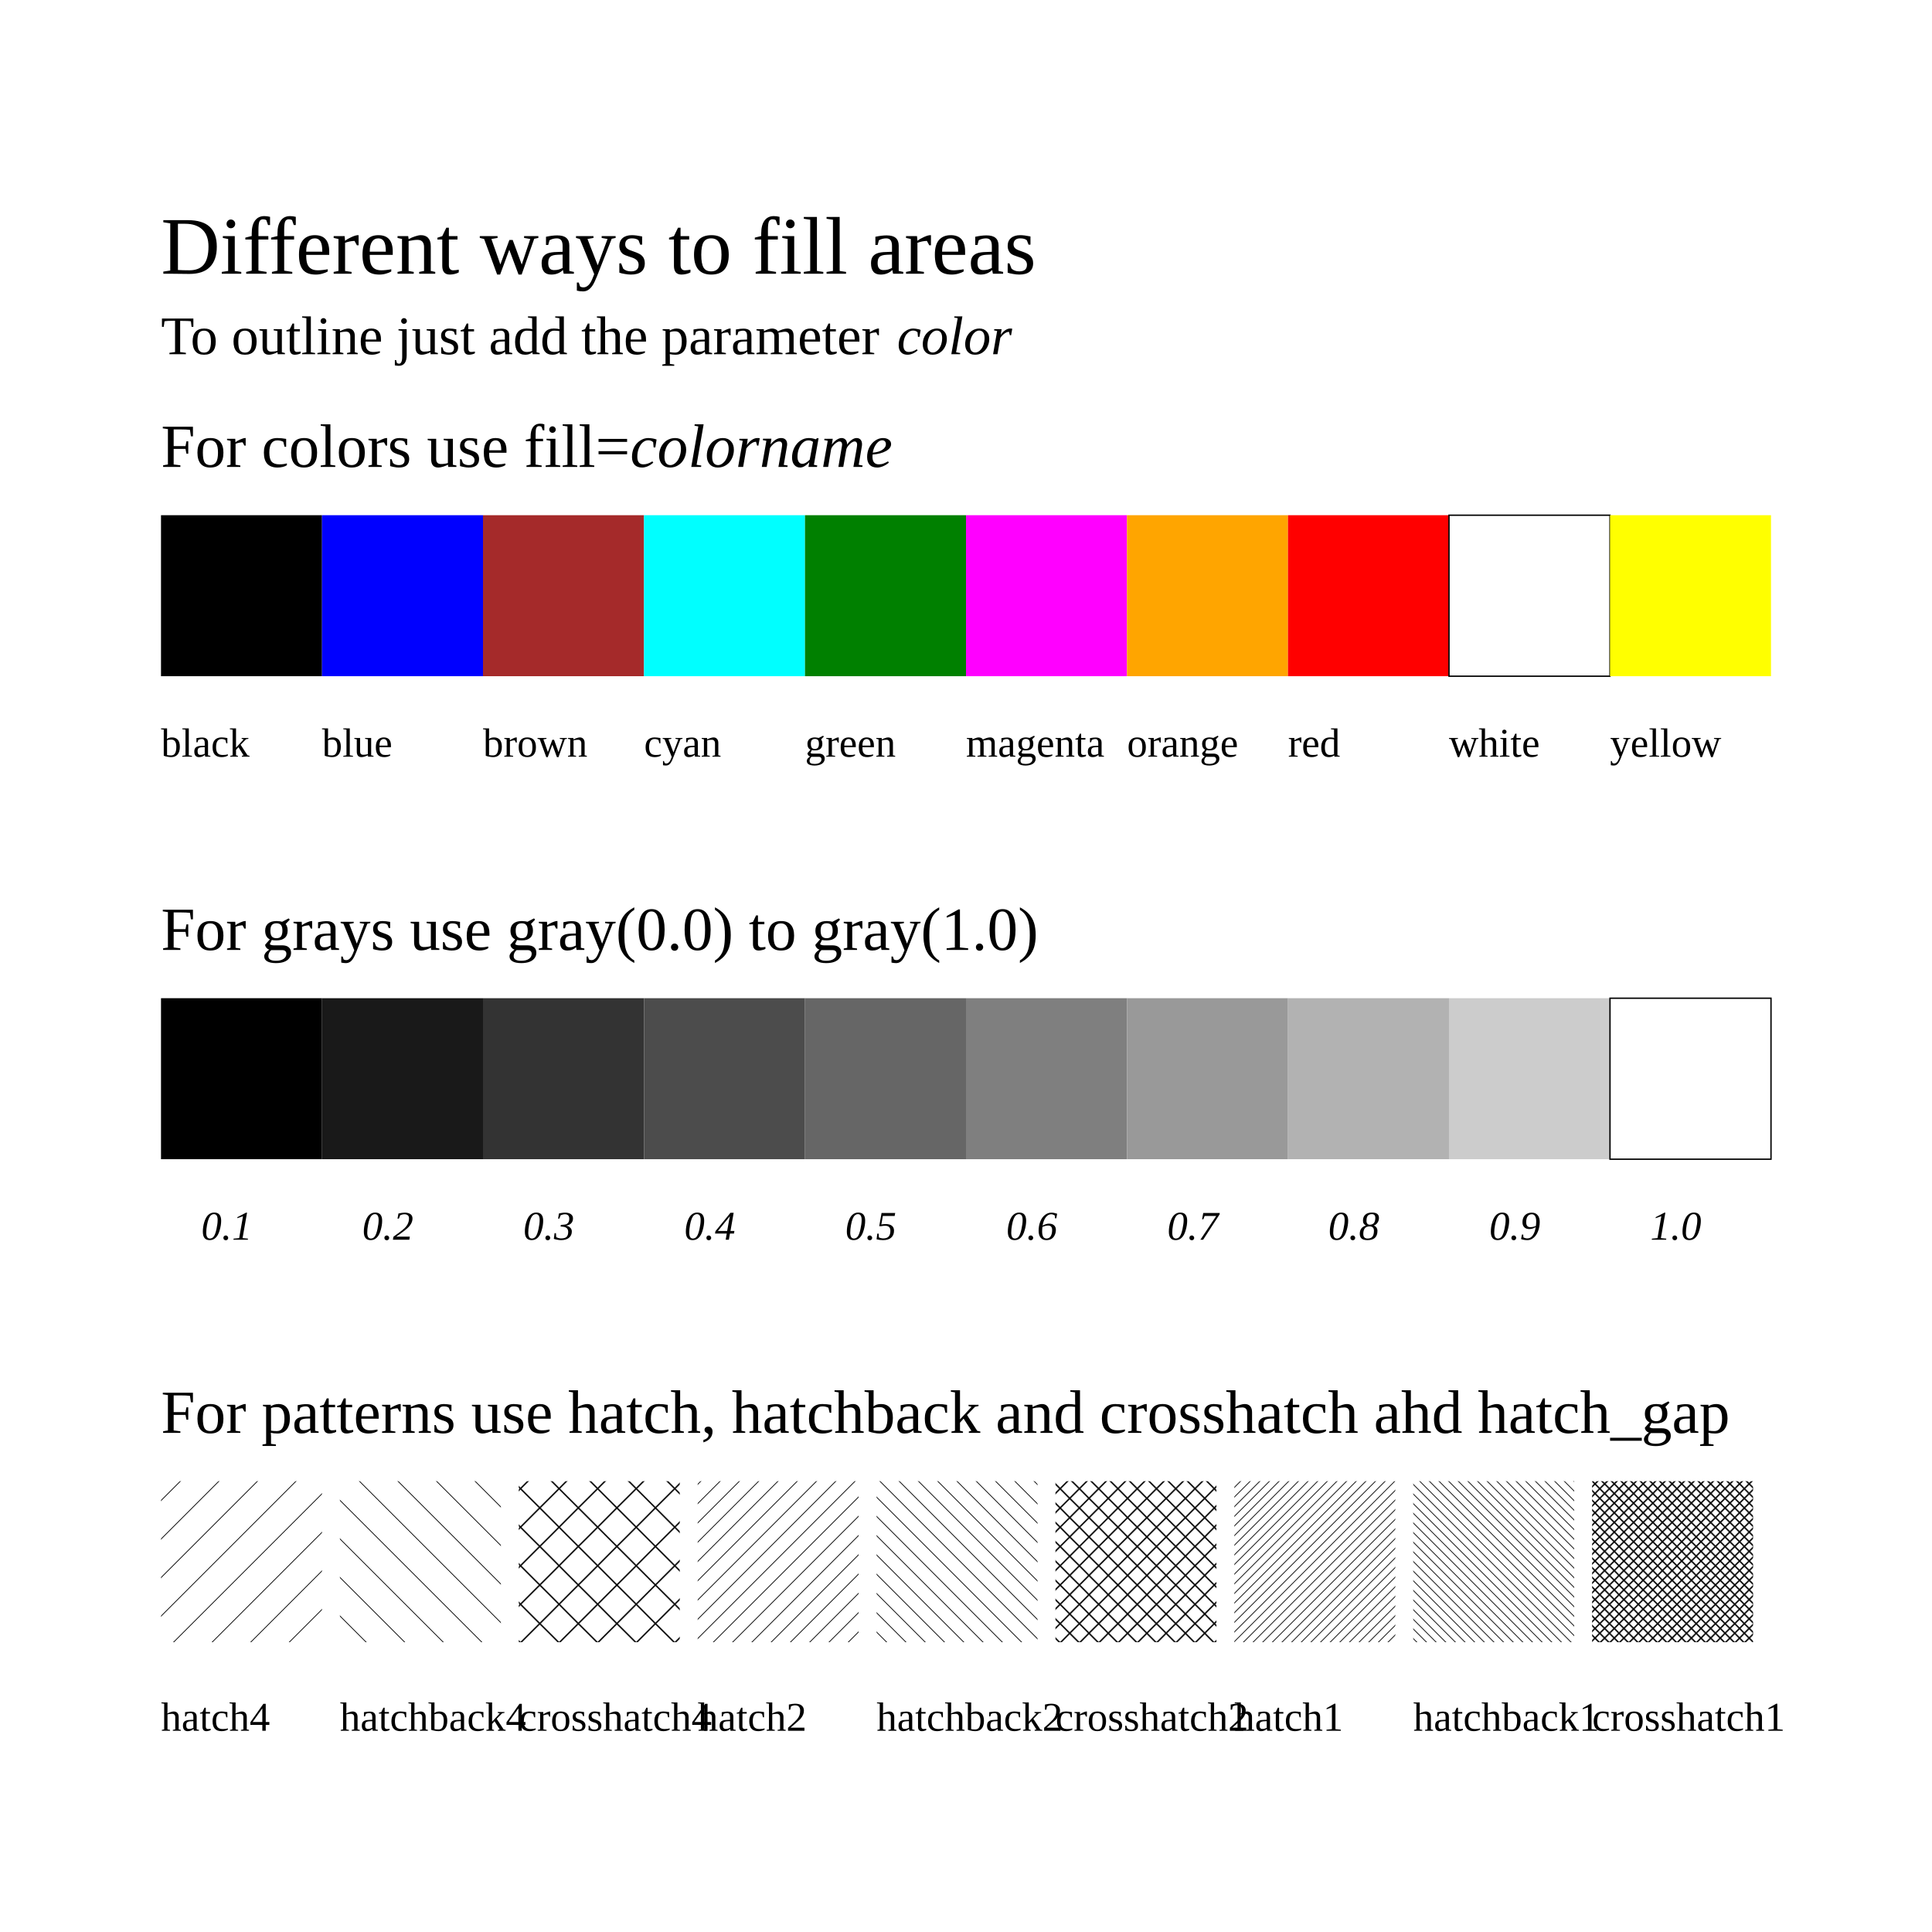
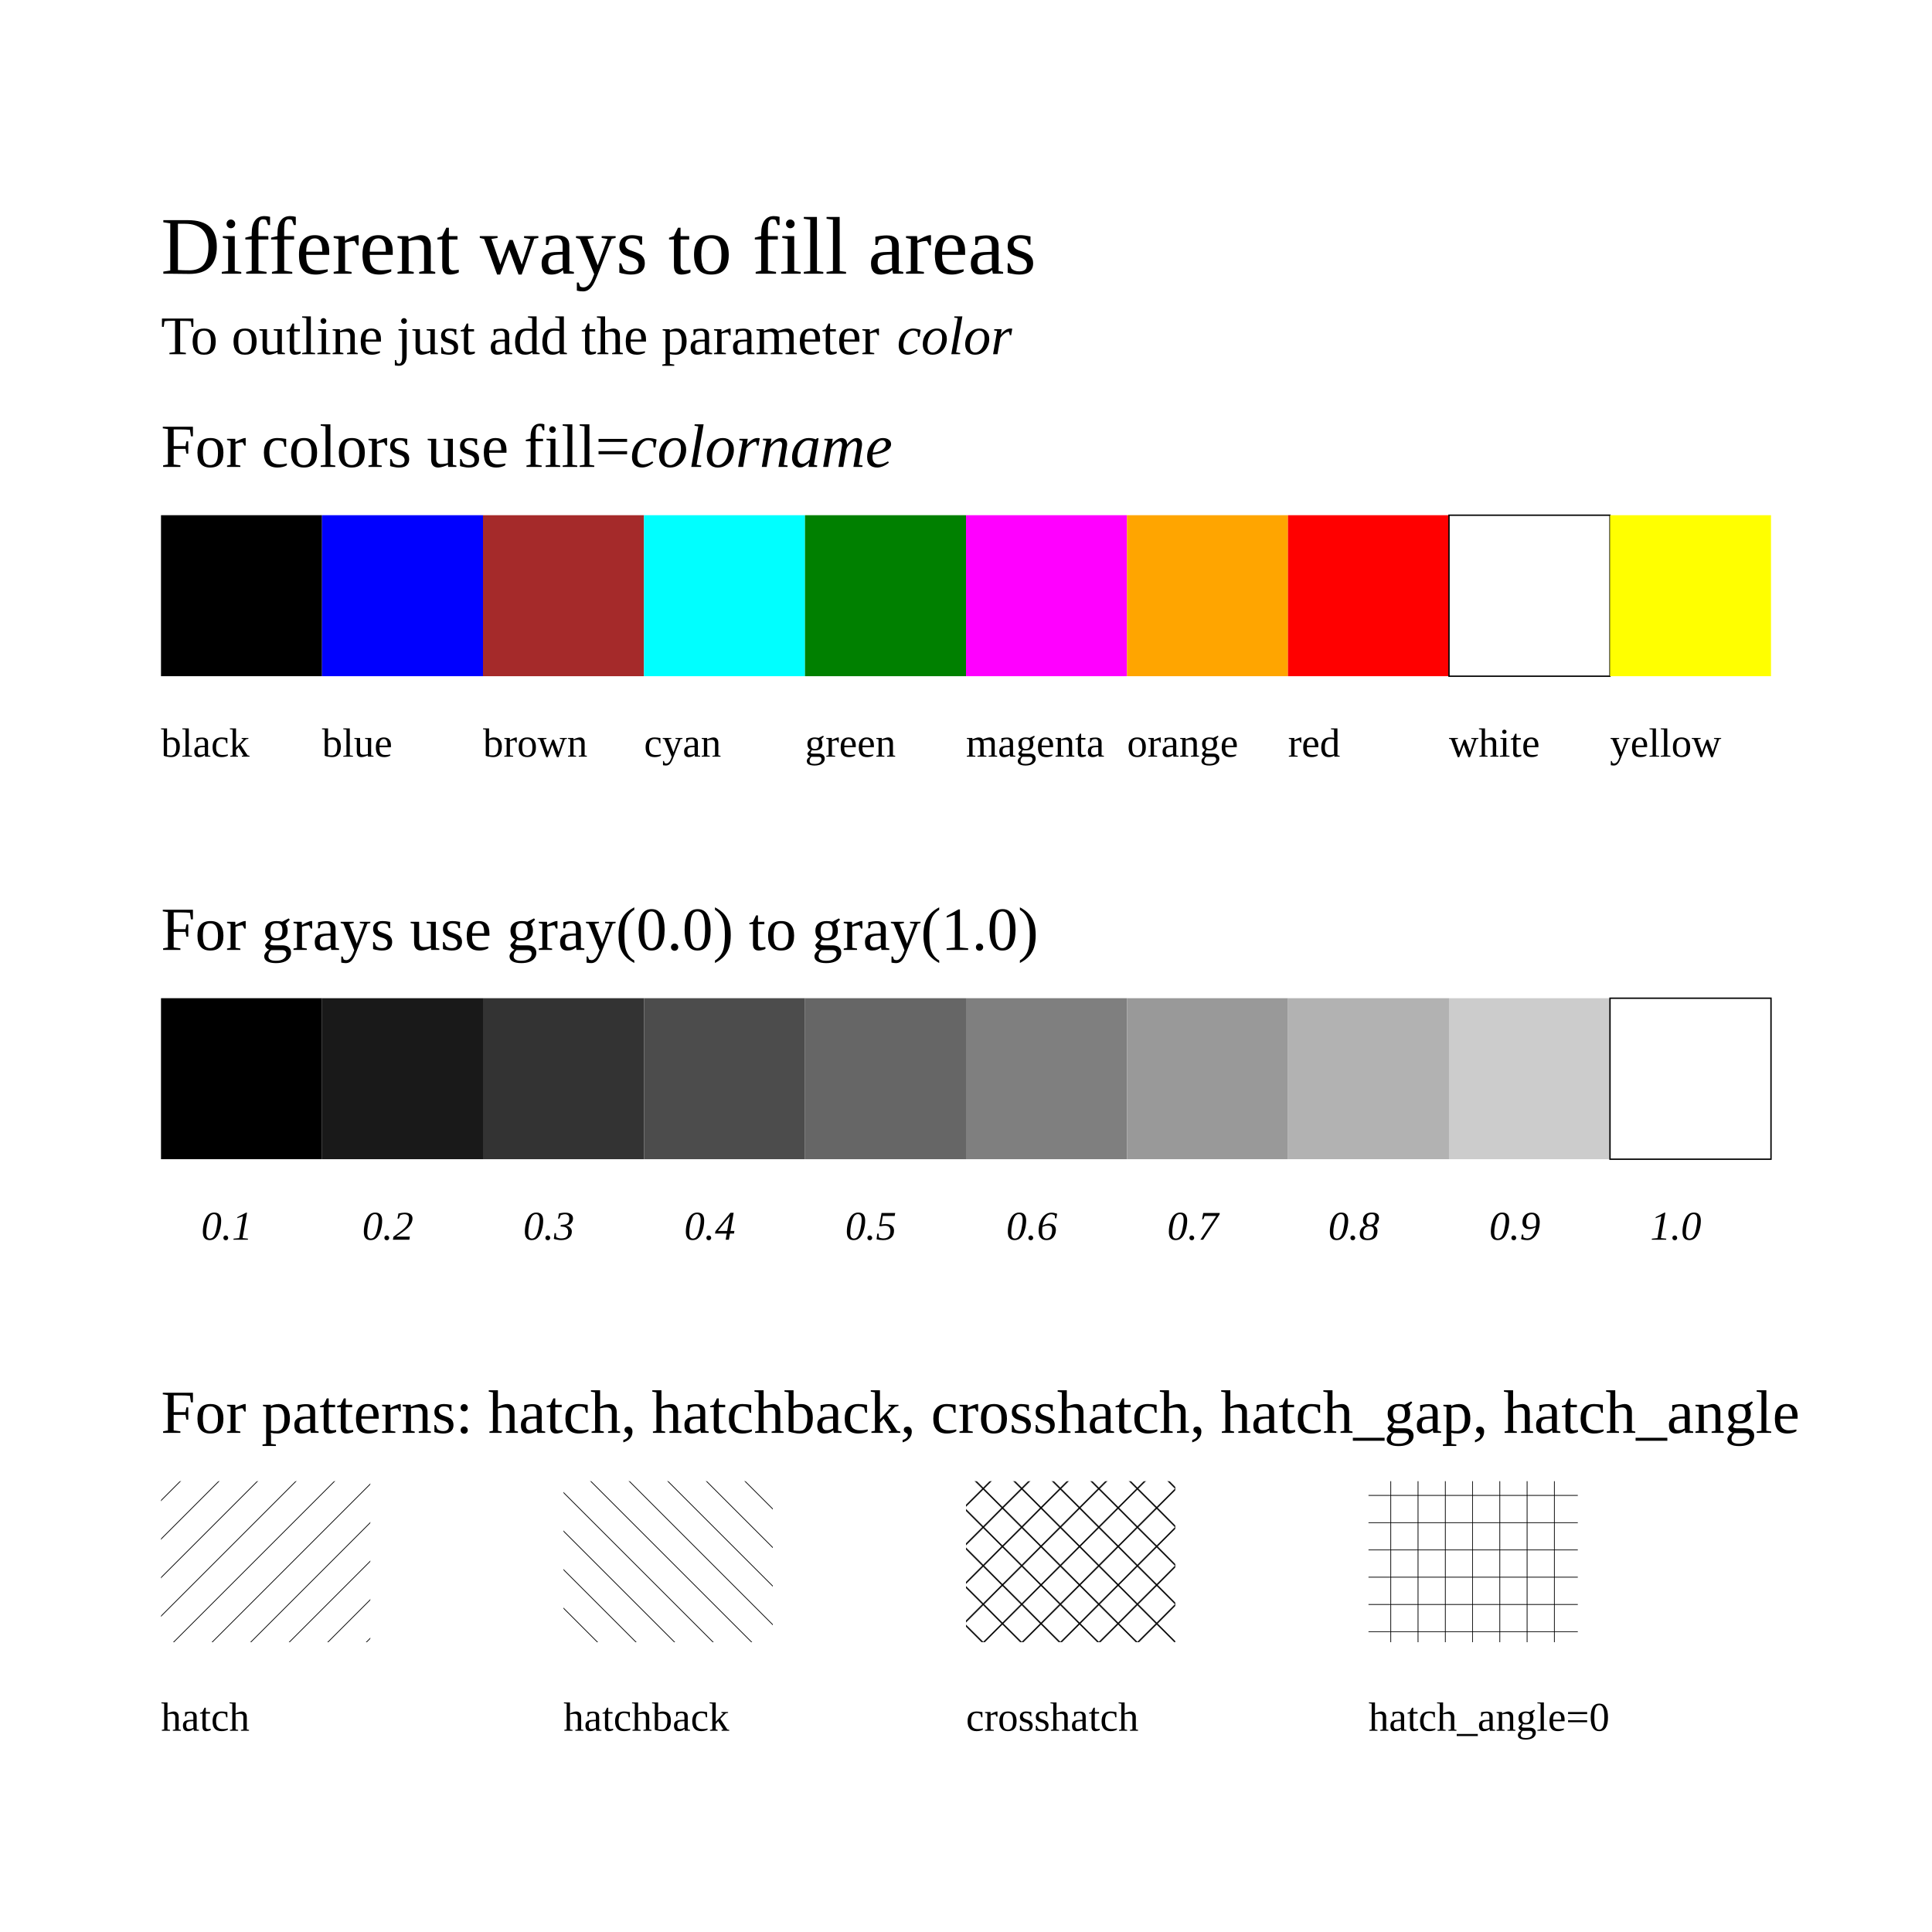
<svg xmlns="http://www.w3.org/2000/svg" width="283.465pt" height="283.465pt" viewBox="0 -283.465 283.465 283.465">
  <rect x="0" y="-283.465" width="283.465" height="283.465" fill="#ffffff" />
  <g transform="scale(1, -1)">
    <text x="23.622" y="-243.307" transform="scale(1, -1)" text-anchor="start" fill="#000000" font-size="12">
      <tspan font-family="'Times New Roman', Times, 'Liberation Serif', 'Nimbus Roman', serif" font-style="normal" font-weight="normal">Different ways to fill areas</tspan>
    </text>
    <text x="23.622" y="-231.496" transform="scale(1, -1)" text-anchor="start" fill="#000000" font-size="8">
      <tspan font-family="'Times New Roman', Times, 'Liberation Serif', 'Nimbus Roman', serif" font-style="normal" font-weight="normal">To outline just add the parameter </tspan>
    </text>
    <text x="131.606" y="-231.496" transform="scale(1, -1)" text-anchor="start" fill="#000000" font-size="8">
      <tspan font-family="'Times New Roman', Times, 'Liberation Serif', 'Nimbus Roman', serif" font-style="italic" font-weight="normal">color</tspan>
    </text>
    <text x="23.622" y="-73.228" transform="scale(1, -1)" text-anchor="start" fill="#000000" font-size="9">
-       <tspan font-family="'Times New Roman', Times, 'Liberation Serif', 'Nimbus Roman', serif" font-style="normal" font-weight="normal">For patterns use hatch, hatchback and crosshatch ahd hatch_gap</tspan>
+       <tspan font-family="'Times New Roman', Times, 'Liberation Serif', 'Nimbus Roman', serif" font-style="normal" font-weight="normal">For patterns: hatch, hatchback, crosshatch, hatch_gap, hatch_angle</tspan>
    </text>
    <defs>
      <pattern id="mgpat_45000_4000_000000" patternUnits="userSpaceOnUse" width="4" height="4" patternTransform="rotate(45)">
        <line x1="0" y1="0" x2="4" y2="0" stroke="#000000" stroke-width="0.2" />
      </pattern>
    </defs>
-     <path d="M 23.622 42.52 L 47.244 42.52 L 47.244 66.142 L 23.622 66.142 Z " fill="url(#mgpat_45000_4000_000000)" stroke="none" />
+     <path d="M 23.622 42.52 L 54.331 42.52 L 54.331 66.142 L 23.622 66.142 Z " fill="url(#mgpat_45000_4000_000000)" stroke="none" />
    <text x="23.622" y="-29.528" transform="scale(1, -1)" text-anchor="start" fill="#000000" font-size="6">
-       <tspan font-family="'Times New Roman', Times, 'Liberation Serif', 'Nimbus Roman', serif" font-style="normal" font-weight="normal">hatch4</tspan>
+       <tspan font-family="'Times New Roman', Times, 'Liberation Serif', 'Nimbus Roman', serif" font-style="normal" font-weight="normal">hatch</tspan>
    </text>
    <defs>
      <pattern id="mgpat_135000_4000_000000" patternUnits="userSpaceOnUse" width="4" height="4" patternTransform="rotate(-45)">
        <line x1="0" y1="0" x2="4" y2="0" stroke="#000000" stroke-width="0.2" />
      </pattern>
    </defs>
-     <path d="M 49.869 42.52 L 73.491 42.52 L 73.491 66.142 L 49.869 66.142 Z " fill="url(#mgpat_135000_4000_000000)" stroke="none" />
-     <text x="49.869" y="-29.528" transform="scale(1, -1)" text-anchor="start" fill="#000000" font-size="6">
-       <tspan font-family="'Times New Roman', Times, 'Liberation Serif', 'Nimbus Roman', serif" font-style="normal" font-weight="normal">hatchback4</tspan>
+     <path d="M 82.677 42.52 L 113.386 42.52 L 113.386 66.142 L 82.677 66.142 Z " fill="url(#mgpat_135000_4000_000000)" stroke="none" />
+     <text x="82.677" y="-29.528" transform="scale(1, -1)" text-anchor="start" fill="#000000" font-size="6">
+       <tspan font-family="'Times New Roman', Times, 'Liberation Serif', 'Nimbus Roman', serif" font-style="normal" font-weight="normal">hatchback</tspan>
    </text>
    <defs>
      <pattern id="mgpat_45000_4000_135000_4000_000000" patternUnits="userSpaceOnUse" width="5.657" height="5.657">
        <line x1="0" y1="0" x2="5.657" y2="5.657" stroke="#000000" stroke-width="0.2" />
        <line x1="0" y1="5.657" x2="5.657" y2="0" stroke="#000000" stroke-width="0.2" />
      </pattern>
    </defs>
-     <path d="M 76.115 42.52 L 99.737 42.52 L 99.737 66.142 L 76.115 66.142 Z " fill="url(#mgpat_45000_4000_135000_4000_000000)" stroke="none" />
-     <text x="76.115" y="-29.528" transform="scale(1, -1)" text-anchor="start" fill="#000000" font-size="6">
-       <tspan font-family="'Times New Roman', Times, 'Liberation Serif', 'Nimbus Roman', serif" font-style="normal" font-weight="normal">crosshatch4</tspan>
+     <path d="M 141.732 42.52 L 172.441 42.52 L 172.441 66.142 L 141.732 66.142 Z " fill="url(#mgpat_45000_4000_135000_4000_000000)" stroke="none" />
+     <text x="141.732" y="-29.528" transform="scale(1, -1)" text-anchor="start" fill="#000000" font-size="6">
+       <tspan font-family="'Times New Roman', Times, 'Liberation Serif', 'Nimbus Roman', serif" font-style="normal" font-weight="normal">crosshatch</tspan>
    </text>
    <defs>
-       <pattern id="mgpat_45000_2000_000000" patternUnits="userSpaceOnUse" width="2" height="2" patternTransform="rotate(45)">
-         <line x1="0" y1="0" x2="2" y2="0" stroke="#000000" stroke-width="0.2" />
+       <pattern id="mgpat_0_4000_90000_4000_000000" patternUnits="userSpaceOnUse" width="4" height="4" patternTransform="rotate(0)">
+         <line x1="0" y1="0" x2="4" y2="0" stroke="#000000" stroke-width="0.2" />
+         <line x1="0" y1="0" x2="0" y2="4" stroke="#000000" stroke-width="0.2" />
      </pattern>
    </defs>
-     <path d="M 102.362 42.52 L 125.984 42.52 L 125.984 66.142 L 102.362 66.142 Z " fill="url(#mgpat_45000_2000_000000)" stroke="none" />
-     <text x="102.362" y="-29.528" transform="scale(1, -1)" text-anchor="start" fill="#000000" font-size="6">
-       <tspan font-family="'Times New Roman', Times, 'Liberation Serif', 'Nimbus Roman', serif" font-style="normal" font-weight="normal">hatch2</tspan>
-     </text>
-     <defs>
-       <pattern id="mgpat_135000_2000_000000" patternUnits="userSpaceOnUse" width="2" height="2" patternTransform="rotate(-45)">
-         <line x1="0" y1="0" x2="2" y2="0" stroke="#000000" stroke-width="0.2" />
-       </pattern>
-     </defs>
-     <path d="M 128.609 42.52 L 152.231 42.52 L 152.231 66.142 L 128.609 66.142 Z " fill="url(#mgpat_135000_2000_000000)" stroke="none" />
-     <text x="128.609" y="-29.528" transform="scale(1, -1)" text-anchor="start" fill="#000000" font-size="6">
-       <tspan font-family="'Times New Roman', Times, 'Liberation Serif', 'Nimbus Roman', serif" font-style="normal" font-weight="normal">hatchback2</tspan>
-     </text>
-     <defs>
-       <pattern id="mgpat_45000_2000_135000_2000_000000" patternUnits="userSpaceOnUse" width="2.828" height="2.828">
-         <line x1="0" y1="0" x2="2.828" y2="2.828" stroke="#000000" stroke-width="0.2" />
-         <line x1="0" y1="2.828" x2="2.828" y2="0" stroke="#000000" stroke-width="0.2" />
-       </pattern>
-     </defs>
-     <path d="M 154.856 42.52 L 178.478 42.52 L 178.478 66.142 L 154.856 66.142 Z " fill="url(#mgpat_45000_2000_135000_2000_000000)" stroke="none" />
-     <text x="154.856" y="-29.528" transform="scale(1, -1)" text-anchor="start" fill="#000000" font-size="6">
-       <tspan font-family="'Times New Roman', Times, 'Liberation Serif', 'Nimbus Roman', serif" font-style="normal" font-weight="normal">crosshatch2</tspan>
-     </text>
-     <defs>
-       <pattern id="mgpat_45000_1000_000000" patternUnits="userSpaceOnUse" width="1" height="1" patternTransform="rotate(45)">
-         <line x1="0" y1="0" x2="1" y2="0" stroke="#000000" stroke-width="0.2" />
-       </pattern>
-     </defs>
-     <path d="M 181.102 42.52 L 204.724 42.52 L 204.724 66.142 L 181.102 66.142 Z " fill="url(#mgpat_45000_1000_000000)" stroke="none" />
-     <text x="181.102" y="-29.528" transform="scale(1, -1)" text-anchor="start" fill="#000000" font-size="6">
-       <tspan font-family="'Times New Roman', Times, 'Liberation Serif', 'Nimbus Roman', serif" font-style="normal" font-weight="normal">hatch1</tspan>
-     </text>
-     <defs>
-       <pattern id="mgpat_135000_1000_000000" patternUnits="userSpaceOnUse" width="1" height="1" patternTransform="rotate(-45)">
-         <line x1="0" y1="0" x2="1" y2="0" stroke="#000000" stroke-width="0.2" />
-       </pattern>
-     </defs>
-     <path d="M 207.349 42.52 L 230.971 42.52 L 230.971 66.142 L 207.349 66.142 Z " fill="url(#mgpat_135000_1000_000000)" stroke="none" />
-     <text x="207.349" y="-29.528" transform="scale(1, -1)" text-anchor="start" fill="#000000" font-size="6">
-       <tspan font-family="'Times New Roman', Times, 'Liberation Serif', 'Nimbus Roman', serif" font-style="normal" font-weight="normal">hatchback1</tspan>
-     </text>
-     <defs>
-       <pattern id="mgpat_45000_1000_135000_1000_000000" patternUnits="userSpaceOnUse" width="1.414" height="1.414">
-         <line x1="0" y1="0" x2="1.414" y2="1.414" stroke="#000000" stroke-width="0.2" />
-         <line x1="0" y1="1.414" x2="1.414" y2="0" stroke="#000000" stroke-width="0.2" />
-       </pattern>
-     </defs>
-     <path d="M 233.596 42.52 L 257.218 42.52 L 257.218 66.142 L 233.596 66.142 Z " fill="url(#mgpat_45000_1000_135000_1000_000000)" stroke="none" />
-     <text x="233.596" y="-29.528" transform="scale(1, -1)" text-anchor="start" fill="#000000" font-size="6">
-       <tspan font-family="'Times New Roman', Times, 'Liberation Serif', 'Nimbus Roman', serif" font-style="normal" font-weight="normal">crosshatch1</tspan>
+     <path d="M 200.787 42.52 L 231.496 42.52 L 231.496 66.142 L 200.787 66.142 Z " fill="url(#mgpat_0_4000_90000_4000_000000)" stroke="none" />
+     <text x="200.787" y="-29.528" transform="scale(1, -1)" text-anchor="start" fill="#000000" font-size="6">
+       <tspan font-family="'Times New Roman', Times, 'Liberation Serif', 'Nimbus Roman', serif" font-style="normal" font-weight="normal">hatch_angle=0</tspan>
    </text>
    <text x="23.622" y="-144.094" transform="scale(1, -1)" text-anchor="start" fill="#000000" font-size="9">
      <tspan font-family="'Times New Roman', Times, 'Liberation Serif', 'Nimbus Roman', serif" font-style="normal" font-weight="normal">For grays use gray(0.0) to gray(1.0)</tspan>
    </text>
    <path d="M 23.622 113.386 L 47.244 113.386 L 47.244 137.008 L 23.622 137.008 Z " fill="#000000" stroke="none" />
    <path d="M 47.244 113.386 L 70.866 113.386 L 70.866 137.008 L 47.244 137.008 Z " fill="#191919" stroke="none" />
    <path d="M 70.866 113.386 L 94.488 113.386 L 94.488 137.008 L 70.866 137.008 Z " fill="#333333" stroke="none" />
    <path d="M 94.488 113.386 L 118.11 113.386 L 118.11 137.008 L 94.488 137.008 Z " fill="#4C4C4C" stroke="none" />
    <path d="M 118.11 113.386 L 141.732 113.386 L 141.732 137.008 L 118.11 137.008 Z " fill="#666666" stroke="none" />
    <path d="M 141.732 113.386 L 165.354 113.386 L 165.354 137.008 L 141.732 137.008 Z " fill="#7F7F7F" stroke="none" />
    <path d="M 165.354 113.386 L 188.976 113.386 L 188.976 137.008 L 165.354 137.008 Z " fill="#999999" stroke="none" />
    <path d="M 188.976 113.386 L 212.598 113.386 L 212.598 137.008 L 188.976 137.008 Z " fill="#B2B2B2" stroke="none" />
    <path d="M 212.598 113.386 L 236.22 113.386 L 236.22 137.008 L 212.598 137.008 Z " fill="#CCCCCC" stroke="none" />
    <path d="M 236.22 113.386 L 259.843 113.386 L 259.843 137.008 L 236.22 137.008 Z " fill="#FFFFFF" stroke-width="0.2" stroke="#000000" />
    <text x="23.622" y="-214.961" transform="scale(1, -1)" text-anchor="start" fill="#000000" font-size="9">
      <tspan font-family="'Times New Roman', Times, 'Liberation Serif', 'Nimbus Roman', serif" font-style="normal" font-weight="normal">For colors use fill=</tspan>
    </text>
    <text x="92.445" y="-214.961" transform="scale(1, -1)" text-anchor="start" fill="#000000" font-size="9">
      <tspan font-family="'Times New Roman', Times, 'Liberation Serif', 'Nimbus Roman', serif" font-style="italic" font-weight="normal">colorname</tspan>
    </text>
    <path d="M 23.622 184.252 L 47.244 184.252 L 47.244 207.874 L 23.622 207.874 Z " fill="#000000" stroke="none" />
    <text x="23.622" y="-172.441" transform="scale(1, -1)" text-anchor="start" fill="#000000" font-size="6">
      <tspan font-family="'Times New Roman', Times, 'Liberation Serif', 'Nimbus Roman', serif" font-style="normal" font-weight="normal">black</tspan>
    </text>
    <path d="M 47.244 184.252 L 70.866 184.252 L 70.866 207.874 L 47.244 207.874 Z " fill="#0000FF" stroke="none" />
    <text x="47.244" y="-172.441" transform="scale(1, -1)" text-anchor="start" fill="#000000" font-size="6">
      <tspan font-family="'Times New Roman', Times, 'Liberation Serif', 'Nimbus Roman', serif" font-style="normal" font-weight="normal">blue</tspan>
    </text>
    <path d="M 70.866 184.252 L 94.488 184.252 L 94.488 207.874 L 70.866 207.874 Z " fill="#A52A2A" stroke="none" />
    <text x="70.866" y="-172.441" transform="scale(1, -1)" text-anchor="start" fill="#000000" font-size="6">
      <tspan font-family="'Times New Roman', Times, 'Liberation Serif', 'Nimbus Roman', serif" font-style="normal" font-weight="normal">brown</tspan>
    </text>
    <path d="M 94.488 184.252 L 118.11 184.252 L 118.11 207.874 L 94.488 207.874 Z " fill="#00FFFF" stroke="none" />
    <text x="94.488" y="-172.441" transform="scale(1, -1)" text-anchor="start" fill="#000000" font-size="6">
      <tspan font-family="'Times New Roman', Times, 'Liberation Serif', 'Nimbus Roman', serif" font-style="normal" font-weight="normal">cyan</tspan>
    </text>
    <path d="M 118.11 184.252 L 141.732 184.252 L 141.732 207.874 L 118.11 207.874 Z " fill="#008000" stroke="none" />
    <text x="118.11" y="-172.441" transform="scale(1, -1)" text-anchor="start" fill="#000000" font-size="6">
      <tspan font-family="'Times New Roman', Times, 'Liberation Serif', 'Nimbus Roman', serif" font-style="normal" font-weight="normal">green</tspan>
    </text>
    <path d="M 141.732 184.252 L 165.354 184.252 L 165.354 207.874 L 141.732 207.874 Z " fill="#FF00FF" stroke="none" />
    <text x="141.732" y="-172.441" transform="scale(1, -1)" text-anchor="start" fill="#000000" font-size="6">
      <tspan font-family="'Times New Roman', Times, 'Liberation Serif', 'Nimbus Roman', serif" font-style="normal" font-weight="normal">magenta</tspan>
    </text>
    <path d="M 165.354 184.252 L 188.976 184.252 L 188.976 207.874 L 165.354 207.874 Z " fill="#FFA500" stroke="none" />
    <text x="165.354" y="-172.441" transform="scale(1, -1)" text-anchor="start" fill="#000000" font-size="6">
      <tspan font-family="'Times New Roman', Times, 'Liberation Serif', 'Nimbus Roman', serif" font-style="normal" font-weight="normal">orange</tspan>
    </text>
    <path d="M 188.976 184.252 L 212.598 184.252 L 212.598 207.874 L 188.976 207.874 Z " fill="#FF0000" stroke="none" />
    <text x="188.976" y="-172.441" transform="scale(1, -1)" text-anchor="start" fill="#000000" font-size="6">
      <tspan font-family="'Times New Roman', Times, 'Liberation Serif', 'Nimbus Roman', serif" font-style="normal" font-weight="normal">red</tspan>
    </text>
    <path d="M 212.598 184.252 L 236.22 184.252 L 236.22 207.874 L 212.598 207.874 Z " fill="#FFFFFF" stroke-width="0.2" stroke="#000000" />
    <text x="212.598" y="-172.441" transform="scale(1, -1)" text-anchor="start" fill="#000000" font-size="6">
      <tspan font-family="'Times New Roman', Times, 'Liberation Serif', 'Nimbus Roman', serif" font-style="normal" font-weight="normal">white</tspan>
    </text>
    <path d="M 236.22 184.252 L 259.843 184.252 L 259.843 207.874 L 236.22 207.874 Z " fill="#FFFF00" stroke="none" />
    <text x="236.22" y="-172.441" transform="scale(1, -1)" text-anchor="start" fill="#000000" font-size="6">
      <tspan font-family="'Times New Roman', Times, 'Liberation Serif', 'Nimbus Roman', serif" font-style="normal" font-weight="normal">yellow</tspan>
    </text>
    <text x="29.528" y="-101.575" transform="scale(1, -1)" text-anchor="start" fill="#000000" font-size="6">
      <tspan font-family="'Times New Roman', Times, 'Liberation Serif', 'Nimbus Roman', serif" font-style="italic" font-weight="normal">0.1</tspan>
    </text>
    <text x="53.15" y="-101.575" transform="scale(1, -1)" text-anchor="start" fill="#000000" font-size="6">
      <tspan font-family="'Times New Roman', Times, 'Liberation Serif', 'Nimbus Roman', serif" font-style="italic" font-weight="normal">0.2</tspan>
    </text>
    <text x="76.772" y="-101.575" transform="scale(1, -1)" text-anchor="start" fill="#000000" font-size="6">
      <tspan font-family="'Times New Roman', Times, 'Liberation Serif', 'Nimbus Roman', serif" font-style="italic" font-weight="normal">0.3</tspan>
    </text>
    <text x="100.394" y="-101.575" transform="scale(1, -1)" text-anchor="start" fill="#000000" font-size="6">
      <tspan font-family="'Times New Roman', Times, 'Liberation Serif', 'Nimbus Roman', serif" font-style="italic" font-weight="normal">0.4</tspan>
    </text>
    <text x="124.016" y="-101.575" transform="scale(1, -1)" text-anchor="start" fill="#000000" font-size="6">
      <tspan font-family="'Times New Roman', Times, 'Liberation Serif', 'Nimbus Roman', serif" font-style="italic" font-weight="normal">0.5</tspan>
    </text>
    <text x="147.638" y="-101.575" transform="scale(1, -1)" text-anchor="start" fill="#000000" font-size="6">
      <tspan font-family="'Times New Roman', Times, 'Liberation Serif', 'Nimbus Roman', serif" font-style="italic" font-weight="normal">0.6</tspan>
    </text>
    <text x="171.26" y="-101.575" transform="scale(1, -1)" text-anchor="start" fill="#000000" font-size="6">
      <tspan font-family="'Times New Roman', Times, 'Liberation Serif', 'Nimbus Roman', serif" font-style="italic" font-weight="normal">0.7</tspan>
    </text>
    <text x="194.882" y="-101.575" transform="scale(1, -1)" text-anchor="start" fill="#000000" font-size="6">
      <tspan font-family="'Times New Roman', Times, 'Liberation Serif', 'Nimbus Roman', serif" font-style="italic" font-weight="normal">0.8</tspan>
    </text>
    <text x="218.504" y="-101.575" transform="scale(1, -1)" text-anchor="start" fill="#000000" font-size="6">
      <tspan font-family="'Times New Roman', Times, 'Liberation Serif', 'Nimbus Roman', serif" font-style="italic" font-weight="normal">0.9</tspan>
    </text>
    <text x="242.126" y="-101.575" transform="scale(1, -1)" text-anchor="start" fill="#000000" font-size="6">
      <tspan font-family="'Times New Roman', Times, 'Liberation Serif', 'Nimbus Roman', serif" font-style="italic" font-weight="normal">1.0</tspan>
    </text>
  </g>
</svg>
